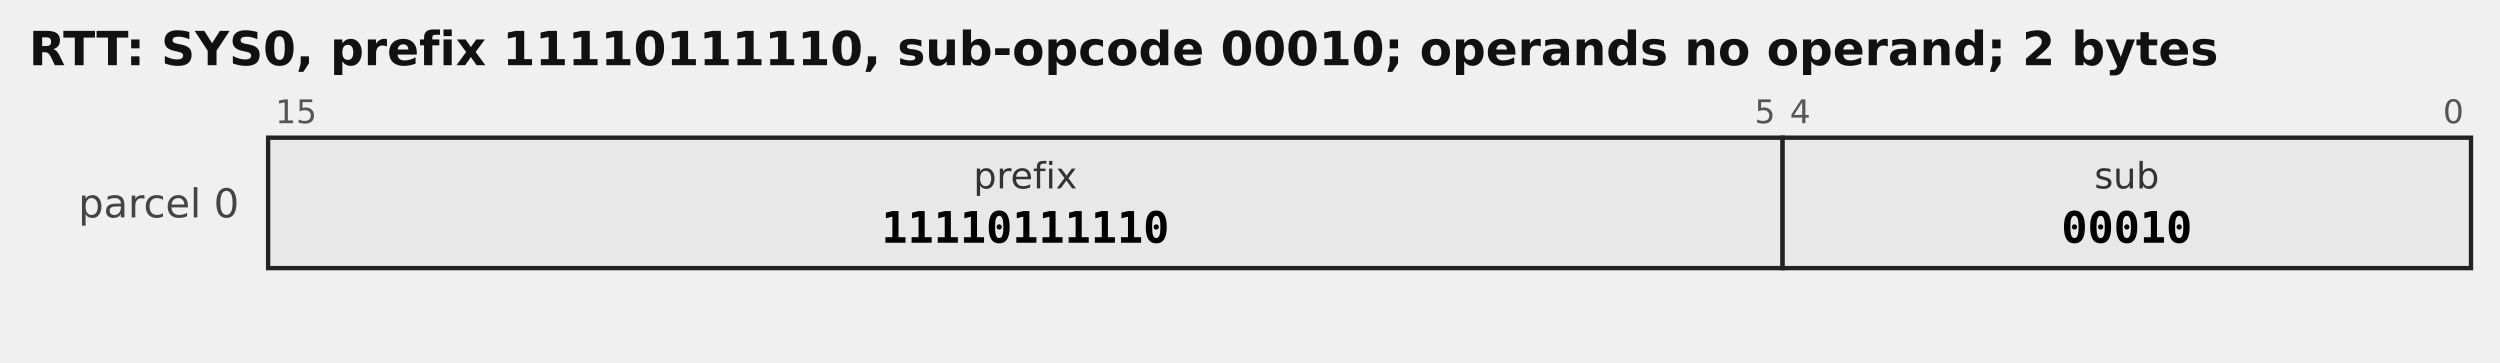
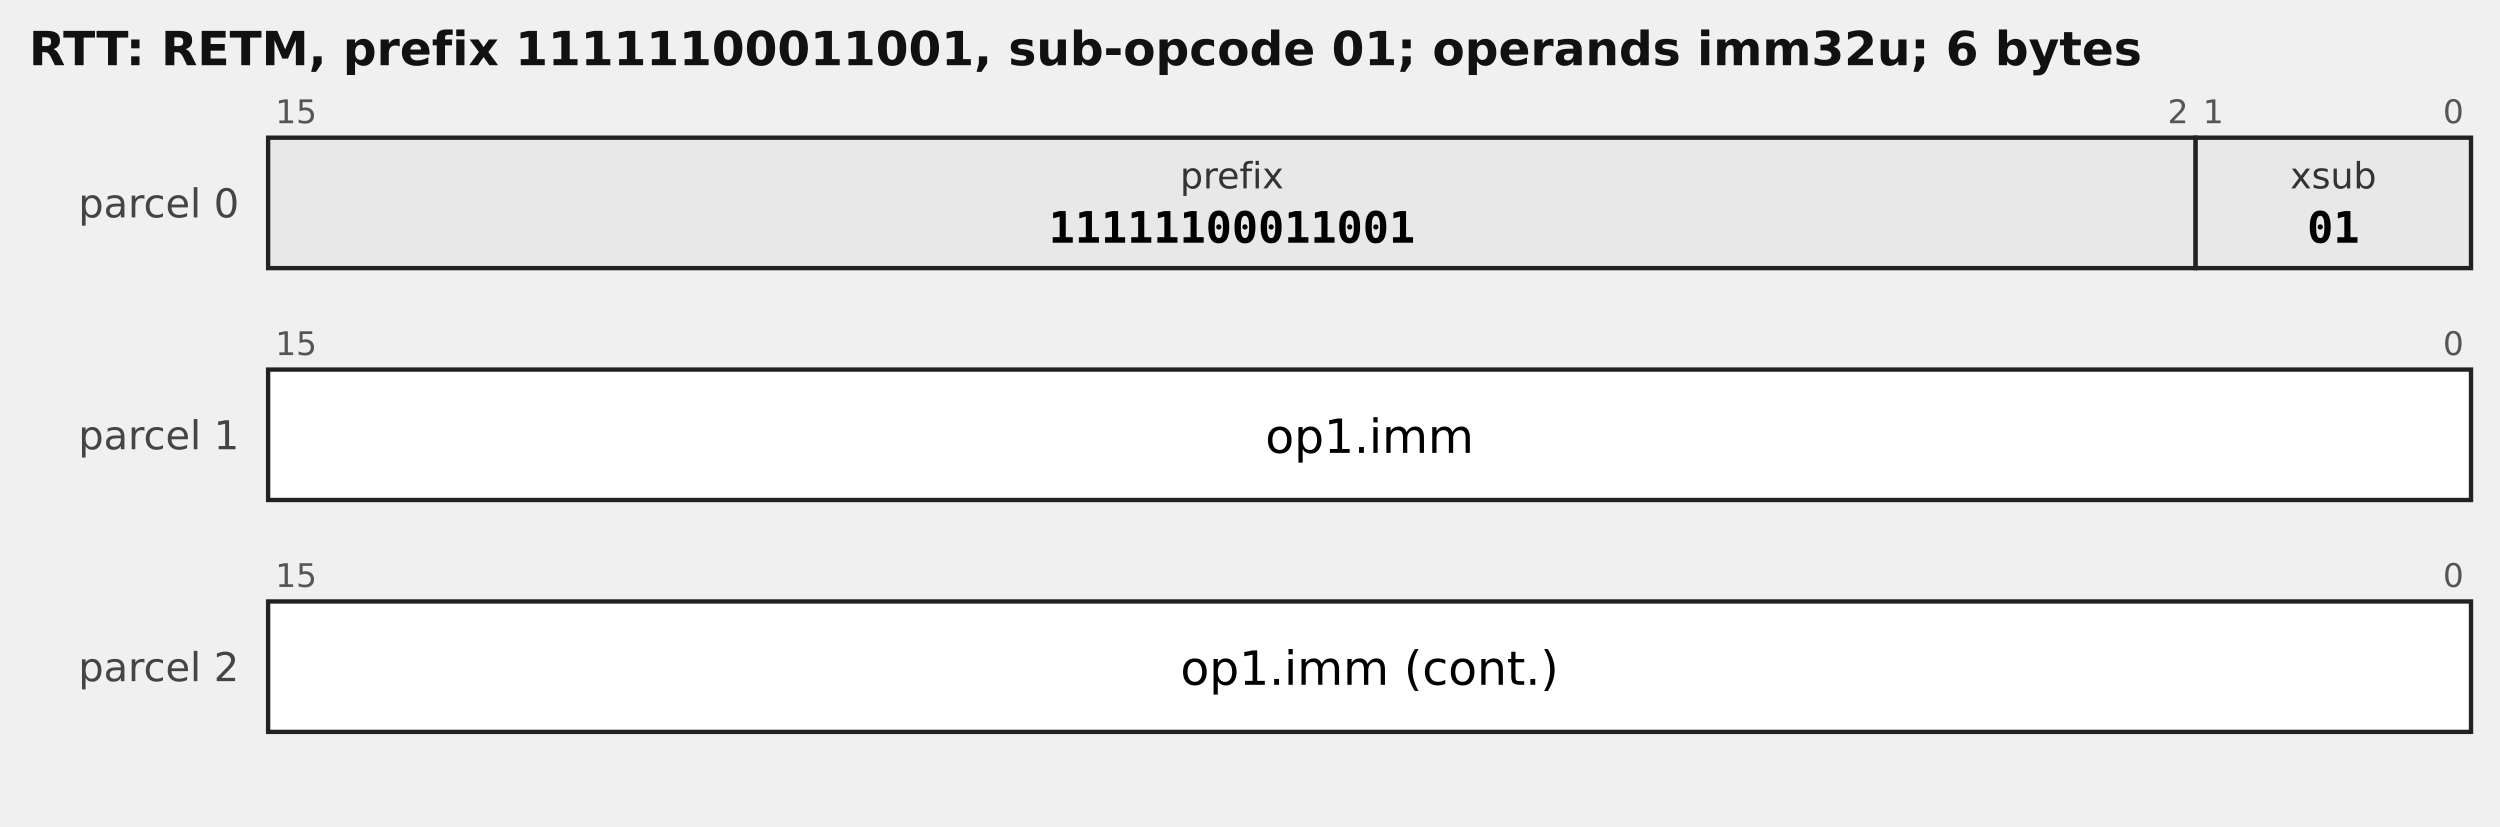
- <svg xmlns="http://www.w3.org/2000/svg" width="690" height="100" viewBox="0 0 690 100" font-family="DejaVu Sans, sans-serif">
-   <text x="8" y="18" font-size="13" font-weight="bold" fill="#111">RTT: SYS0, prefix 11110111110, sub-opcode 00010; operands no operand; 2 bytes</text>
+ <svg xmlns="http://www.w3.org/2000/svg" width="690" height="228" viewBox="0 0 690 228" font-family="DejaVu Sans, sans-serif">
+   <text x="8" y="18" font-size="13" font-weight="bold" fill="#111">RTT: RETM, prefix 11111100011001, sub-opcode 01; operands imm32u; 6 bytes</text>
  <text x="66" y="60" font-size="11" text-anchor="end" fill="#444">parcel 0</text>
-   <rect x="74" y="38" width="418" height="36" fill="#e8e8e8" stroke="#222" stroke-width="1.2" />
+   <rect x="74" y="38" width="532" height="36" fill="#e8e8e8" stroke="#222" stroke-width="1.2" />
  <text x="76" y="34" font-size="9" fill="#555" text-anchor="start">15</text>
-   <text x="490" y="34" font-size="9" fill="#555" text-anchor="end">5</text>
-   <text x="283.0" y="52" font-size="10.0" text-anchor="middle" font-family="DejaVu Sans, sans-serif" fill="#333">prefix</text>
-   <text x="283.0" y="67" font-size="12.0" text-anchor="middle" font-family="DejaVu Sans Mono, monospace" font-weight="bold">11110111110</text>
-   <rect x="492" y="38" width="190" height="36" fill="#e8e8e8" stroke="#222" stroke-width="1.2" />
-   <text x="494" y="34" font-size="9" fill="#555" text-anchor="start">4</text>
+   <text x="604" y="34" font-size="9" fill="#555" text-anchor="end">2</text>
+   <text x="340.0" y="52" font-size="10.0" text-anchor="middle" font-family="DejaVu Sans, sans-serif" fill="#333">prefix</text>
+   <text x="340.0" y="67" font-size="12.0" text-anchor="middle" font-family="DejaVu Sans Mono, monospace" font-weight="bold">11111100011001</text>
+   <rect x="606" y="38" width="76" height="36" fill="#e8e8e8" stroke="#222" stroke-width="1.2" />
+   <text x="608" y="34" font-size="9" fill="#555" text-anchor="start">1</text>
  <text x="680" y="34" font-size="9" fill="#555" text-anchor="end">0</text>
-   <text x="587.0" y="52" font-size="10.0" text-anchor="middle" font-family="DejaVu Sans, sans-serif" fill="#333">sub</text>
-   <text x="587.0" y="67" font-size="12.0" text-anchor="middle" font-family="DejaVu Sans Mono, monospace" font-weight="bold">00010</text>
+   <text x="644.0" y="52" font-size="10.0" text-anchor="middle" font-family="DejaVu Sans, sans-serif" fill="#333">xsub</text>
+   <text x="644.0" y="67" font-size="12.0" text-anchor="middle" font-family="DejaVu Sans Mono, monospace" font-weight="bold">01</text>
+   <text x="66" y="124" font-size="11" text-anchor="end" fill="#444">parcel 1</text>
+   <rect x="74" y="102" width="608" height="36" fill="#ffffff" stroke="#222" stroke-width="1.2" />
+   <text x="76" y="98" font-size="9" fill="#555" text-anchor="start">15</text>
+   <text x="680" y="98" font-size="9" fill="#555" text-anchor="end">0</text>
+   <text x="378.0" y="125" font-size="13.0" text-anchor="middle" font-family="DejaVu Sans, sans-serif">op1.imm</text>
+   <text x="66" y="188" font-size="11" text-anchor="end" fill="#444">parcel 2</text>
+   <rect x="74" y="166" width="608" height="36" fill="#ffffff" stroke="#222" stroke-width="1.2" />
+   <text x="76" y="162" font-size="9" fill="#555" text-anchor="start">15</text>
+   <text x="680" y="162" font-size="9" fill="#555" text-anchor="end">0</text>
+   <text x="378.0" y="189" font-size="13.0" text-anchor="middle" font-family="DejaVu Sans, sans-serif">op1.imm (cont.)</text>
</svg>
